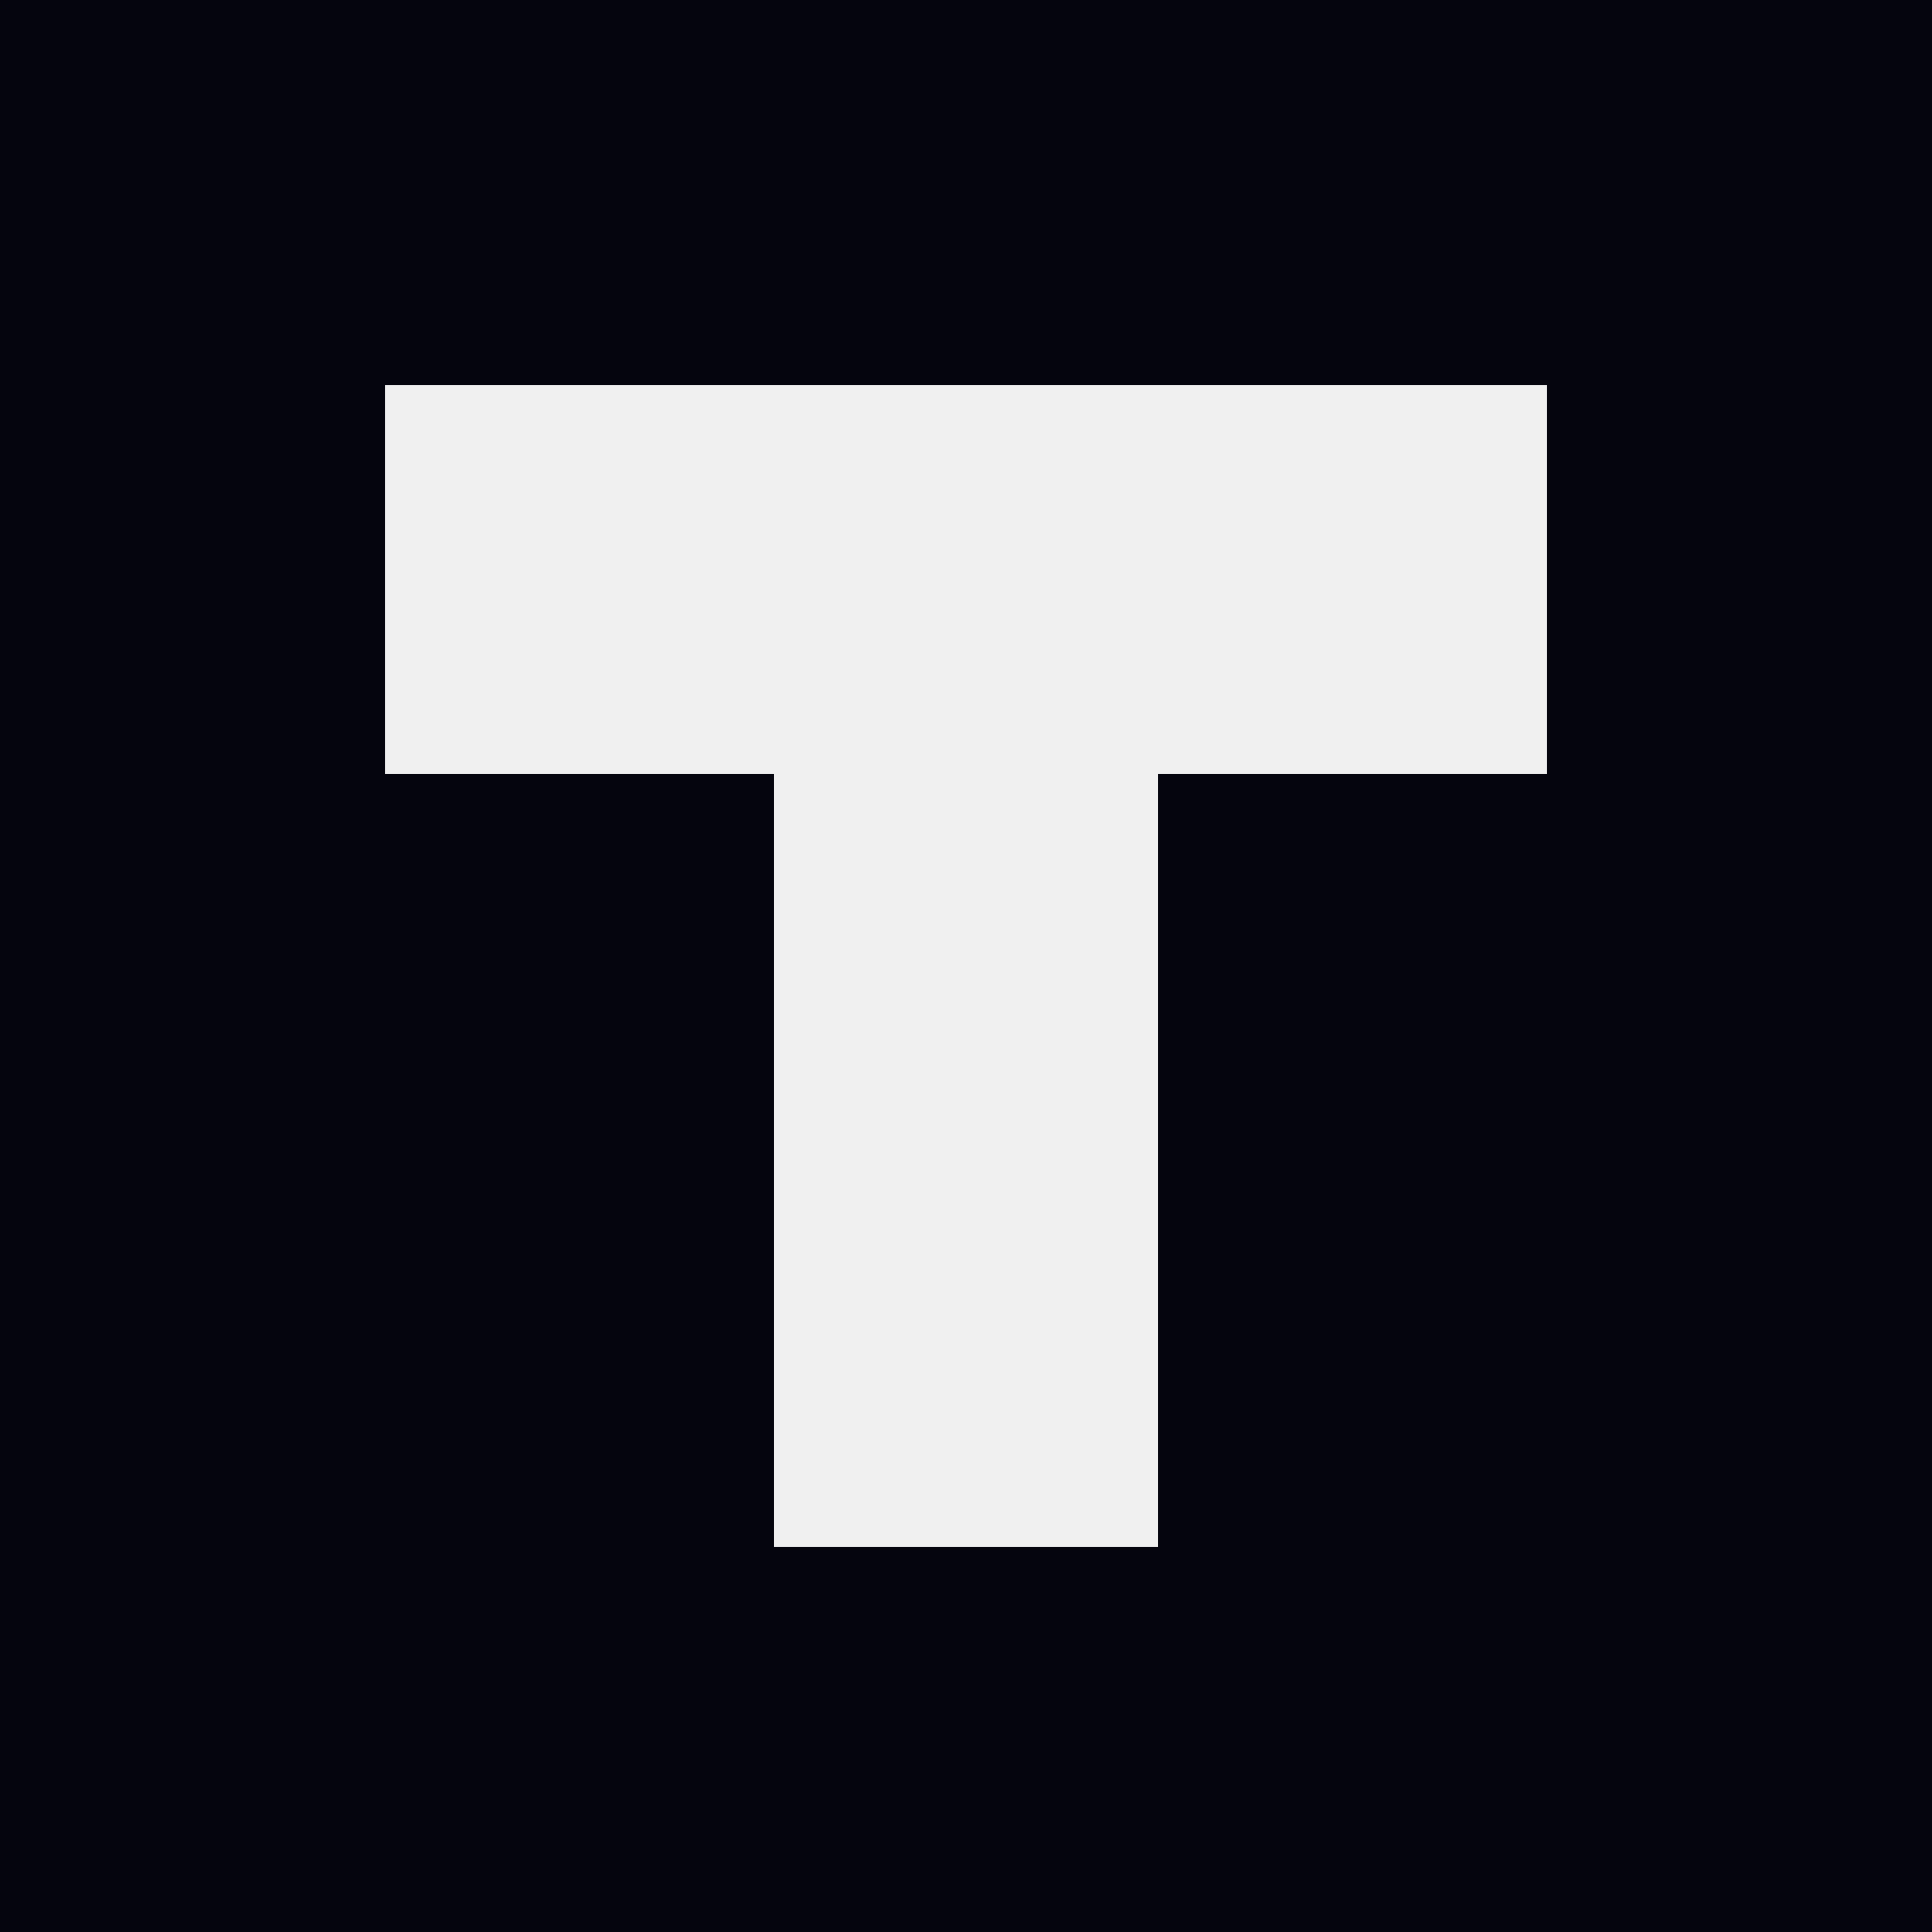
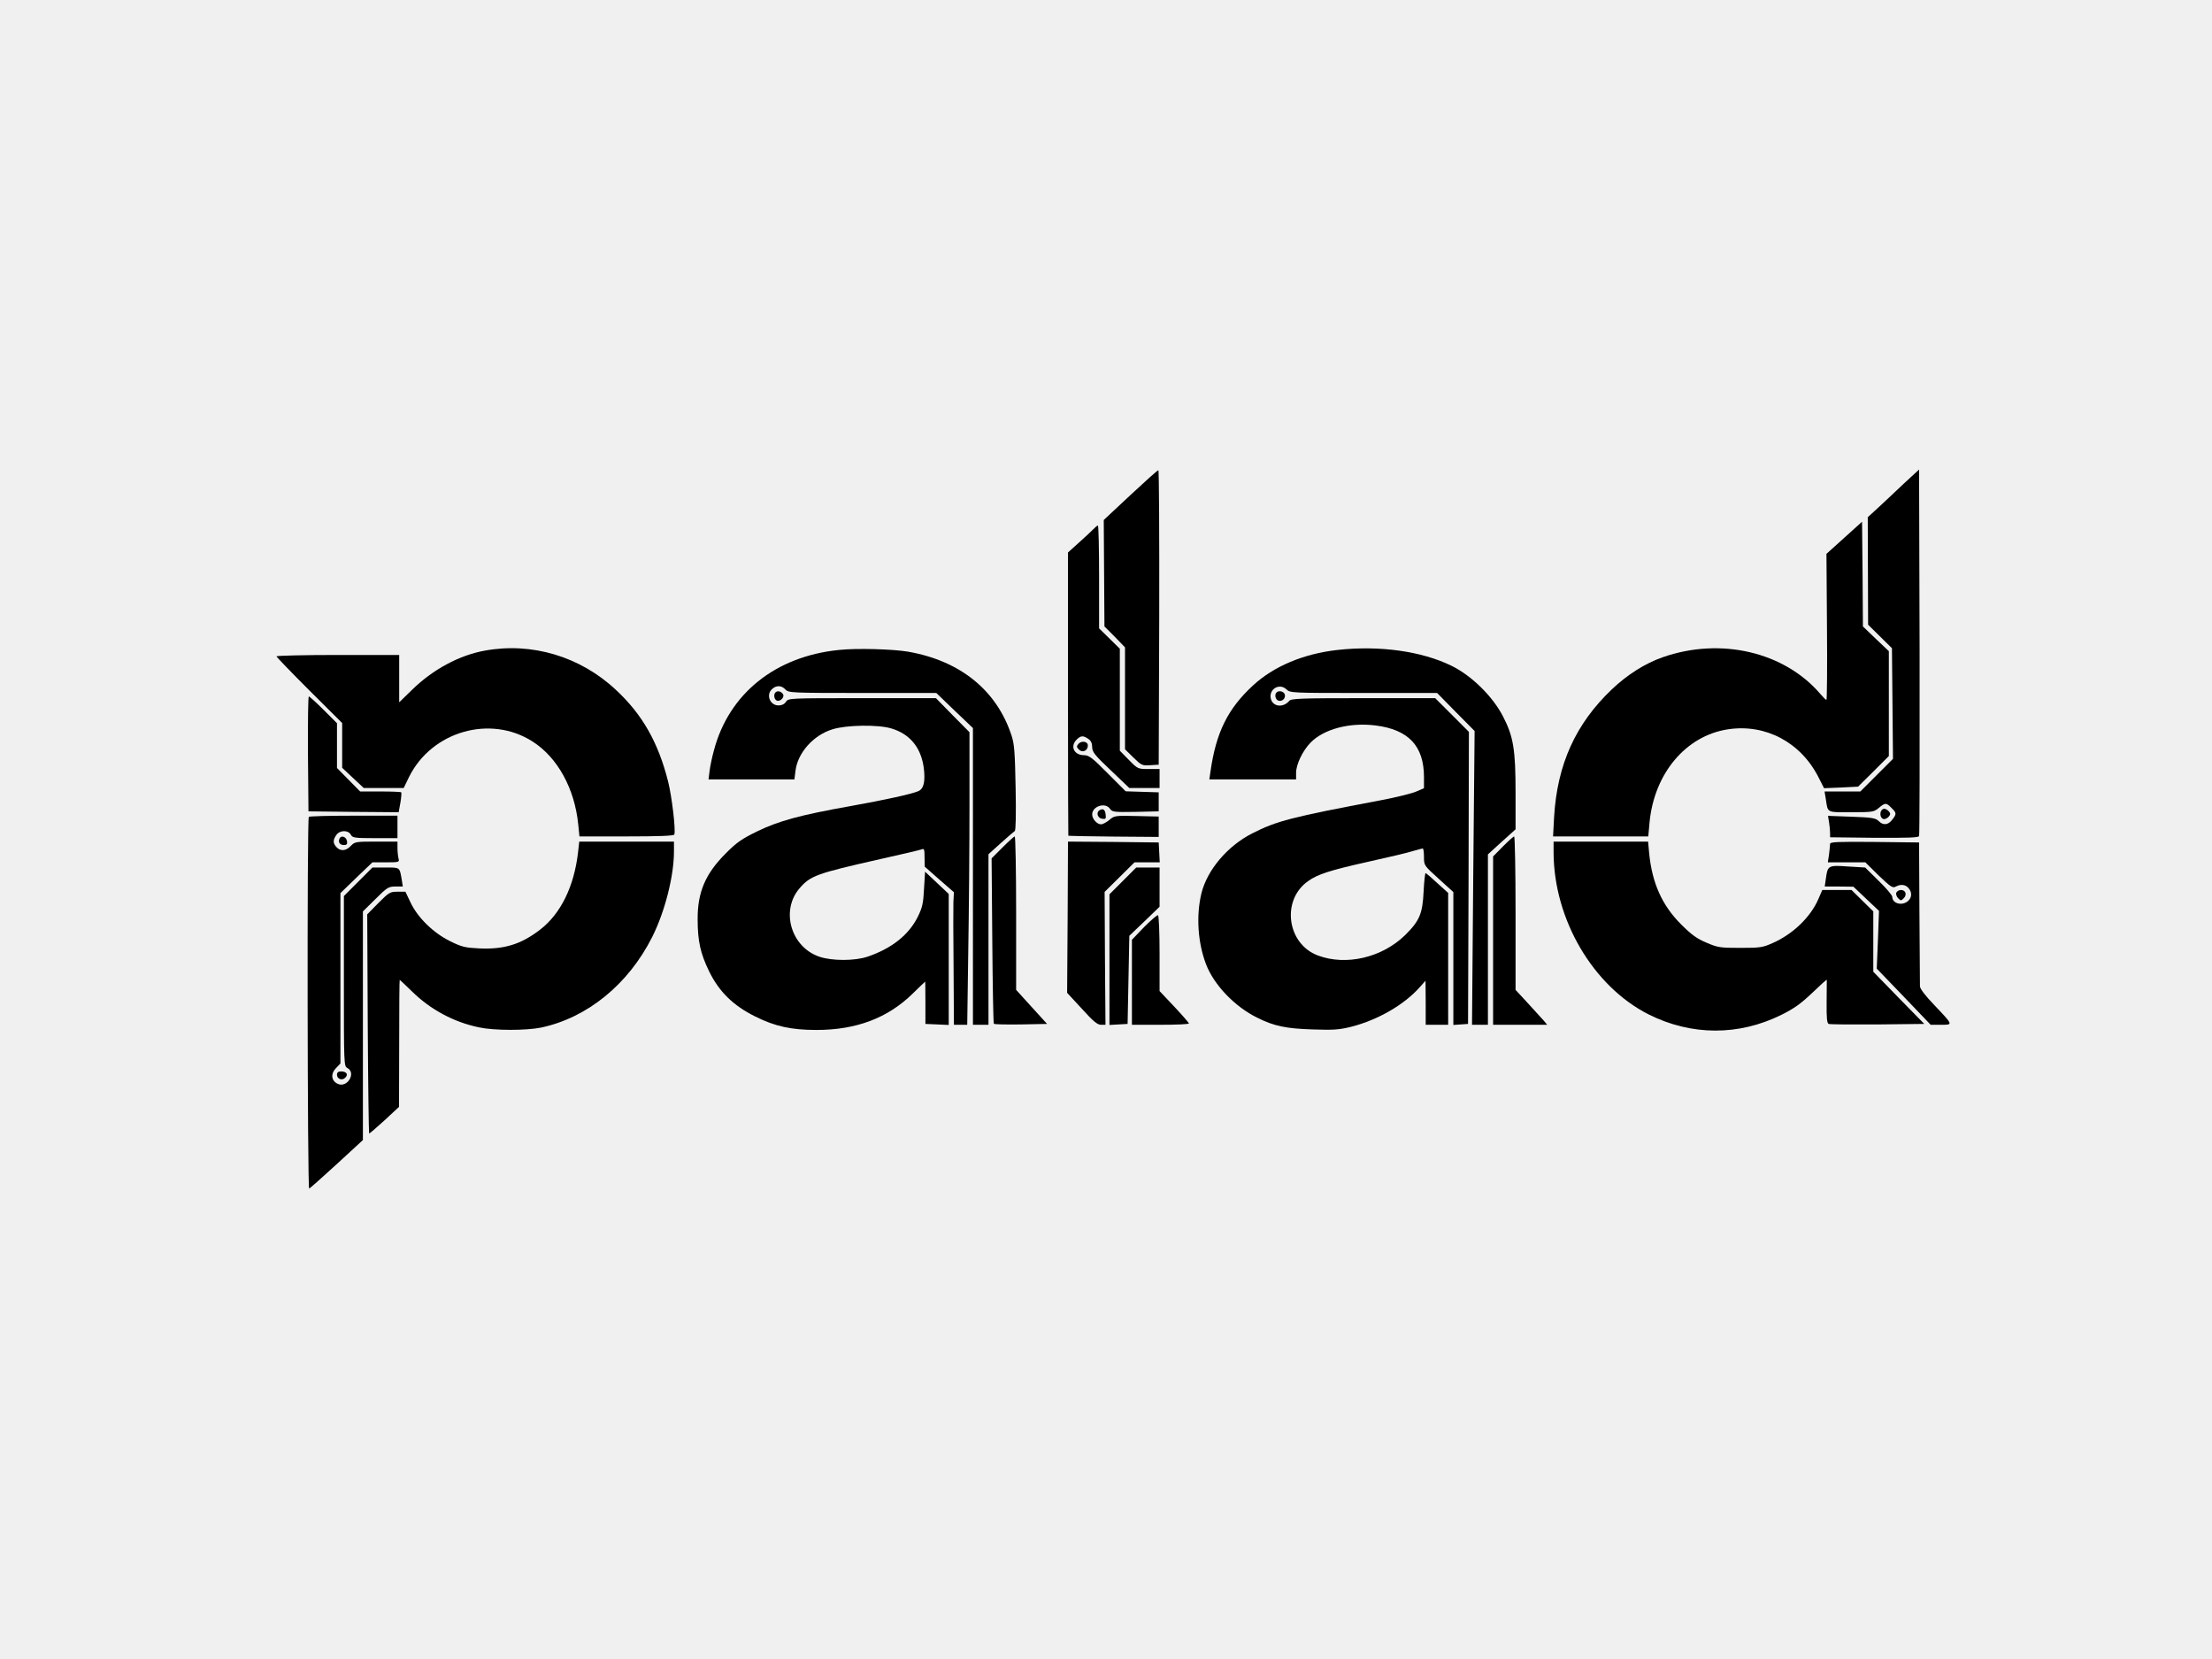
- <svg xmlns="http://www.w3.org/2000/svg" width="512" height="512" fill="none">
-   <g clip-path="url(#a)">
-     <path fill-rule="evenodd" clip-rule="evenodd" d="M102 0H0v512h512V0H102Zm308 102v103H307v205H205V205H102V102h308Z" fill="#05050E" />
+ <svg xmlns="http://www.w3.org/2000/svg" version="1.0" width="1280pt" height="960pt" viewBox="0 0 1280 960" preserveAspectRatio="xMidYMid meet">
+   <g transform="translate(0,960) scale(0.1,-0.1)" fill="#000000" stroke="none">
+     <path d="M6541 6735 l-154 -144 2 -308 2 -308 60 -60 59 -61 0 -295 0 -295 48 -47 c47 -46 51 -48 98 -45 l49 3 3 853 c1 468 -1 852 -5 851 -5 0 -77 -65 -162 -144z" />
+     <path d="M11015 6800 c-49 -47 -116 -109 -148 -139 l-59 -54 1 -311 1 -311 69 -68 69 -68 3 -320 3 -320 -94 -94 -95 -95 -103 0 -104 0 7 -42 c13 -84 2 -78 147 -78 124 0 131 1 160 25 37 31 43 31 73 0 30 -29 31 -35 4 -69 -24 -31 -52 -33 -78 -7 -17 17 -39 21 -157 25 l-136 5 6 -37 c3 -20 6 -48 6 -62 l0 -25 255 -3 c197 -1 257 1 260 10 3 7 4 487 3 1067 l-3 1054 -90 -83z" />
+     <path d="M10672 6488 l-103 -93 3 -423 c2 -232 0 -422 -3 -422 -4 0 -19 15 -35 34 -209 244 -577 330 -912 213 -103 -36 -204 -100 -295 -186 -210 -200 -316 -435 -334 -738 l-6 -113 275 0 276 0 7 78 c26 286 211 506 456 542 216 32 418 -75 521 -276 l33 -65 99 4 98 5 89 88 89 89 0 303 0 304 -75 71 -75 72 -2 303 -3 303 -103 -93z" />
+     <path d="M6325 6536 c-11 -11 -48 -46 -83 -77 l-62 -56 0 -818 c0 -450 1 -819 2 -821 2 -1 120 -4 263 -5 l260 -2 0 59 0 59 -128 3 c-125 3 -129 2 -158 -23 -17 -14 -38 -25 -48 -25 -23 0 -51 31 -51 57 0 48 76 72 103 33 13 -19 23 -20 148 -18 l134 3 0 55 0 55 -96 3 -95 3 -104 104 c-89 90 -109 105 -137 105 -58 0 -82 51 -43 90 24 24 38 25 68 4 15 -10 22 -25 22 -47 0 -28 14 -46 107 -134 l108 -103 88 0 87 0 0 55 0 55 -63 0 c-62 0 -63 0 -115 53 l-52 53 0 295 0 295 -60 59 -60 59 0 298 c0 164 -3 298 -7 297 -5 -1 -17 -11 -28 -23z" />
+     <path d="M2805 5835 c-149 -27 -302 -110 -422 -228 l-73 -71 0 137 0 137 -355 0 c-195 0 -355 -4 -355 -8 0 -4 86 -93 190 -197 l190 -189 0 -130 0 -129 63 -59 62 -58 115 0 116 0 31 64 c131 264 470 362 715 205 145 -93 243 -272 264 -479 l7 -70 272 0 c185 0 274 3 277 11 9 26 -14 219 -36 307 -57 226 -149 388 -302 530 -206 193 -486 277 -759 227z" />
+     <path d="M4855 5839 c-369 -37 -638 -254 -724 -582 -11 -40 -22 -93 -25 -119 l-6 -48 249 0 248 0 6 48 c12 105 103 208 215 242 80 25 262 28 339 5 109 -32 174 -112 189 -232 9 -78 -1 -119 -34 -132 -43 -17 -182 -48 -393 -86 -288 -51 -415 -86 -538 -146 -88 -43 -119 -64 -182 -128 -117 -117 -163 -224 -162 -381 0 -125 16 -197 66 -300 58 -119 140 -199 267 -262 114 -57 209 -78 354 -78 231 0 414 69 559 212 38 37 70 68 71 68 0 0 1 -55 1 -122 l0 -123 68 -3 67 -3 0 379 0 379 -69 65 -68 64 -6 -99 c-4 -84 -10 -109 -36 -162 -52 -105 -152 -184 -291 -231 -74 -25 -206 -25 -279 0 -164 56 -225 266 -115 395 64 74 97 86 469 170 121 27 228 52 238 56 15 6 17 1 17 -46 l1 -54 84 -74 85 -74 -3 -56 c-1 -31 -1 -203 1 -383 l2 -328 38 0 39 0 6 428 c4 235 7 616 7 846 l0 419 -97 98 -97 99 -427 0 c-424 0 -427 0 -441 -21 -9 -14 -24 -21 -43 -21 -50 0 -74 62 -37 95 25 23 55 21 77 -3 18 -19 31 -20 446 -20 l427 0 106 -102 106 -101 0 -859 0 -858 45 0 45 0 0 494 0 493 71 64 c39 35 76 67 81 70 6 4 8 95 5 250 -4 207 -7 253 -24 304 -86 261 -296 431 -598 484 -89 15 -297 21 -400 10z" />
+     <path d="M7740 5839 c-198 -22 -370 -95 -490 -206 -146 -135 -213 -272 -245 -495 l-7 -48 251 0 251 0 0 38 c0 49 38 128 84 175 76 78 226 118 376 99 191 -24 280 -119 280 -299 l0 -64 -44 -19 c-24 -11 -117 -34 -207 -51 -519 -98 -600 -119 -744 -192 -143 -73 -260 -212 -293 -347 -31 -129 -21 -285 27 -410 46 -120 166 -245 296 -309 98 -49 167 -63 321 -68 122 -4 152 -2 225 16 154 40 305 127 396 230 l32 36 1 -127 0 -128 65 0 65 0 0 382 0 381 -62 56 c-33 31 -64 57 -68 59 -4 1 -9 -46 -12 -105 -6 -131 -24 -172 -107 -254 -134 -131 -342 -179 -505 -118 -179 67 -213 320 -57 430 55 40 127 63 351 113 113 25 228 52 255 61 28 8 53 15 58 15 4 0 7 -22 7 -49 0 -49 0 -49 85 -126 l85 -77 0 -385 0 -384 43 3 42 3 3 845 2 845 -97 97 -98 98 -416 0 c-365 0 -418 -2 -429 -16 -35 -41 -94 -34 -106 12 -14 55 49 94 90 55 22 -21 28 -21 447 -21 l425 0 108 -110 109 -110 -8 -850 -7 -850 46 0 46 0 0 493 0 493 80 73 80 72 0 210 c0 251 -12 327 -73 444 -59 115 -181 235 -297 292 -173 85 -417 119 -660 92z" />
+     <path d="M4487 5593 c-12 -12 -7 -41 8 -47 22 -8 49 23 34 40 -12 15 -31 18 -42 7z" />
+     <path d="M7387 5593 c-13 -12 -7 -41 10 -47 9 -4 23 -1 30 7 8 7 11 21 7 30 -6 17 -35 23 -47 10z" />
+     <path d="M1782 5238 l3 -333 261 -3 261 -2 10 55 c5 30 7 57 5 60 -3 3 -58 5 -121 5 l-117 0 -67 68 -67 68 0 129 0 130 -78 78 c-42 42 -81 77 -85 77 -4 0 -6 -150 -5 -332z" />
+     <path d="M6240 5295 c-11 -13 -11 -19 4 -33 20 -20 51 -6 51 24 0 24 -37 30 -55 9z" />
+     <path d="M6362 4911 c-21 -13 -10 -46 16 -49 20 -3 23 0 20 24 -3 30 -16 38 -36 25z" />
+     <path d="M10884 4905 c-8 -21 2 -45 19 -45 8 0 20 7 27 15 10 12 10 18 0 30 -7 8 -19 15 -27 15 -7 0 -16 -7 -19 -15z" />
+     <path d="M1787 4873 c-11 -10 -8 -2155 2 -2151 5 2 77 66 160 142 l151 139 0 661 0 662 73 72 c67 67 76 72 115 72 l43 0 -6 38 c-13 75 -9 72 -93 72 l-77 0 -83 -83 -82 -82 0 -492 c0 -482 0 -493 20 -503 53 -28 0 -117 -55 -92 -38 17 -43 58 -11 91 l26 27 0 493 0 493 92 89 93 89 79 0 c76 0 78 1 72 23 -3 12 -6 39 -6 60 l0 37 -123 0 c-119 0 -124 -1 -147 -25 -28 -30 -60 -32 -83 -7 -21 23 -21 41 -1 70 20 29 69 30 84 2 10 -18 21 -20 140 -20 l130 0 0 65 0 65 -253 0 c-140 0 -257 -3 -260 -7z" />
+     <path d="M1964 4746 c-8 -21 3 -36 27 -36 15 0 20 6 17 22 -4 27 -35 37 -44 14z" />
+     <path d="M5801 4696 l-63 -63 4 -476 c2 -261 6 -478 9 -481 3 -4 74 -5 157 -4 l151 3 -90 99 -89 98 0 444 c0 244 -4 444 -8 444 -4 0 -36 -29 -71 -64z" />
+     <path d="M8697 4702 l-57 -58 0 -487 0 -487 157 0 156 0 -19 23 c-11 12 -52 57 -92 101 l-72 78 0 444 c0 244 -4 444 -8 444 -4 0 -33 -26 -65 -58z" />
+     <path d="M3345 4668 c-23 -198 -100 -355 -219 -447 -111 -86 -210 -116 -354 -109 -80 4 -99 8 -168 42 -97 48 -188 137 -229 225 l-29 61 -46 0 c-43 0 -49 -4 -110 -65 l-65 -66 3 -632 c2 -348 6 -634 8 -636 1 -2 41 32 88 75 l85 79 1 368 c0 202 1 367 3 367 1 0 34 -31 72 -68 107 -105 242 -177 387 -207 88 -19 273 -19 360 -1 267 57 504 250 642 524 73 145 126 352 126 495 l0 57 -274 0 -274 0 -7 -62z" />
+     <path d="M6178 4293 l-3 -438 85 -92 c66 -73 90 -93 111 -93 l26 0 -3 384 -2 385 86 85 87 86 73 0 73 0 -3 58 -3 57 -262 3 -263 2 -2 -437z" />
+     <path d="M8990 4668 c1 -389 229 -776 550 -938 247 -124 522 -125 769 -2 73 36 113 65 178 127 46 44 83 78 84 75 0 -3 0 -60 -1 -128 -1 -93 2 -123 12 -127 7 -3 135 -4 283 -3 l270 3 -148 151 -147 151 0 174 0 175 -63 62 -63 62 -84 0 -85 0 -23 -53 c-45 -104 -147 -202 -262 -253 -60 -27 -74 -29 -190 -29 -116 0 -130 2 -195 30 -55 23 -86 45 -146 105 -111 110 -169 240 -186 413 l-6 67 -273 0 -274 0 0 -62z" />
+     <path d="M10590 4717 c0 -8 -3 -35 -6 -61 l-7 -46 108 0 109 0 77 -76 c68 -65 81 -74 98 -65 29 16 56 13 74 -7 22 -24 21 -55 -1 -75 -34 -31 -92 -16 -92 23 0 9 -35 51 -79 93 l-78 77 -99 6 c-114 8 -118 6 -128 -68 l-7 -48 83 0 83 -1 74 -70 74 -70 -6 -167 -7 -167 156 -162 156 -163 59 0 c72 0 73 -3 -38 114 -52 54 -83 95 -83 109 0 12 -1 204 -3 427 l-2 405 -257 3 c-214 2 -258 0 -258 -11z" />
+     <path d="M6497 4502 l-77 -77 0 -378 0 -378 53 3 52 3 5 255 5 255 88 84 87 84 0 113 0 114 -68 0 -67 0 -78 -78z" />
+     <path d="M10973 4434 c-3 -8 2 -23 11 -32 15 -15 17 -15 32 0 21 21 11 48 -16 48 -11 0 -23 -7 -27 -16z" />
+     <path d="M6621 4236 l-71 -74 0 -246 0 -246 165 0 c91 0 165 3 165 8 -1 4 -39 48 -85 97 l-85 90 0 217 c0 119 -4 219 -9 222 -4 3 -40 -28 -80 -68z" />
+     <path d="M1950 3381 c0 -25 30 -36 48 -17 19 18 7 36 -24 36 -17 0 -24 -6 -24 -19z" />
  </g>
-   <defs>
-     <clipPath id="a">
-       <path fill="#fff" d="M0 0h512v512H0z" />
-     </clipPath>
-   </defs>
</svg>
